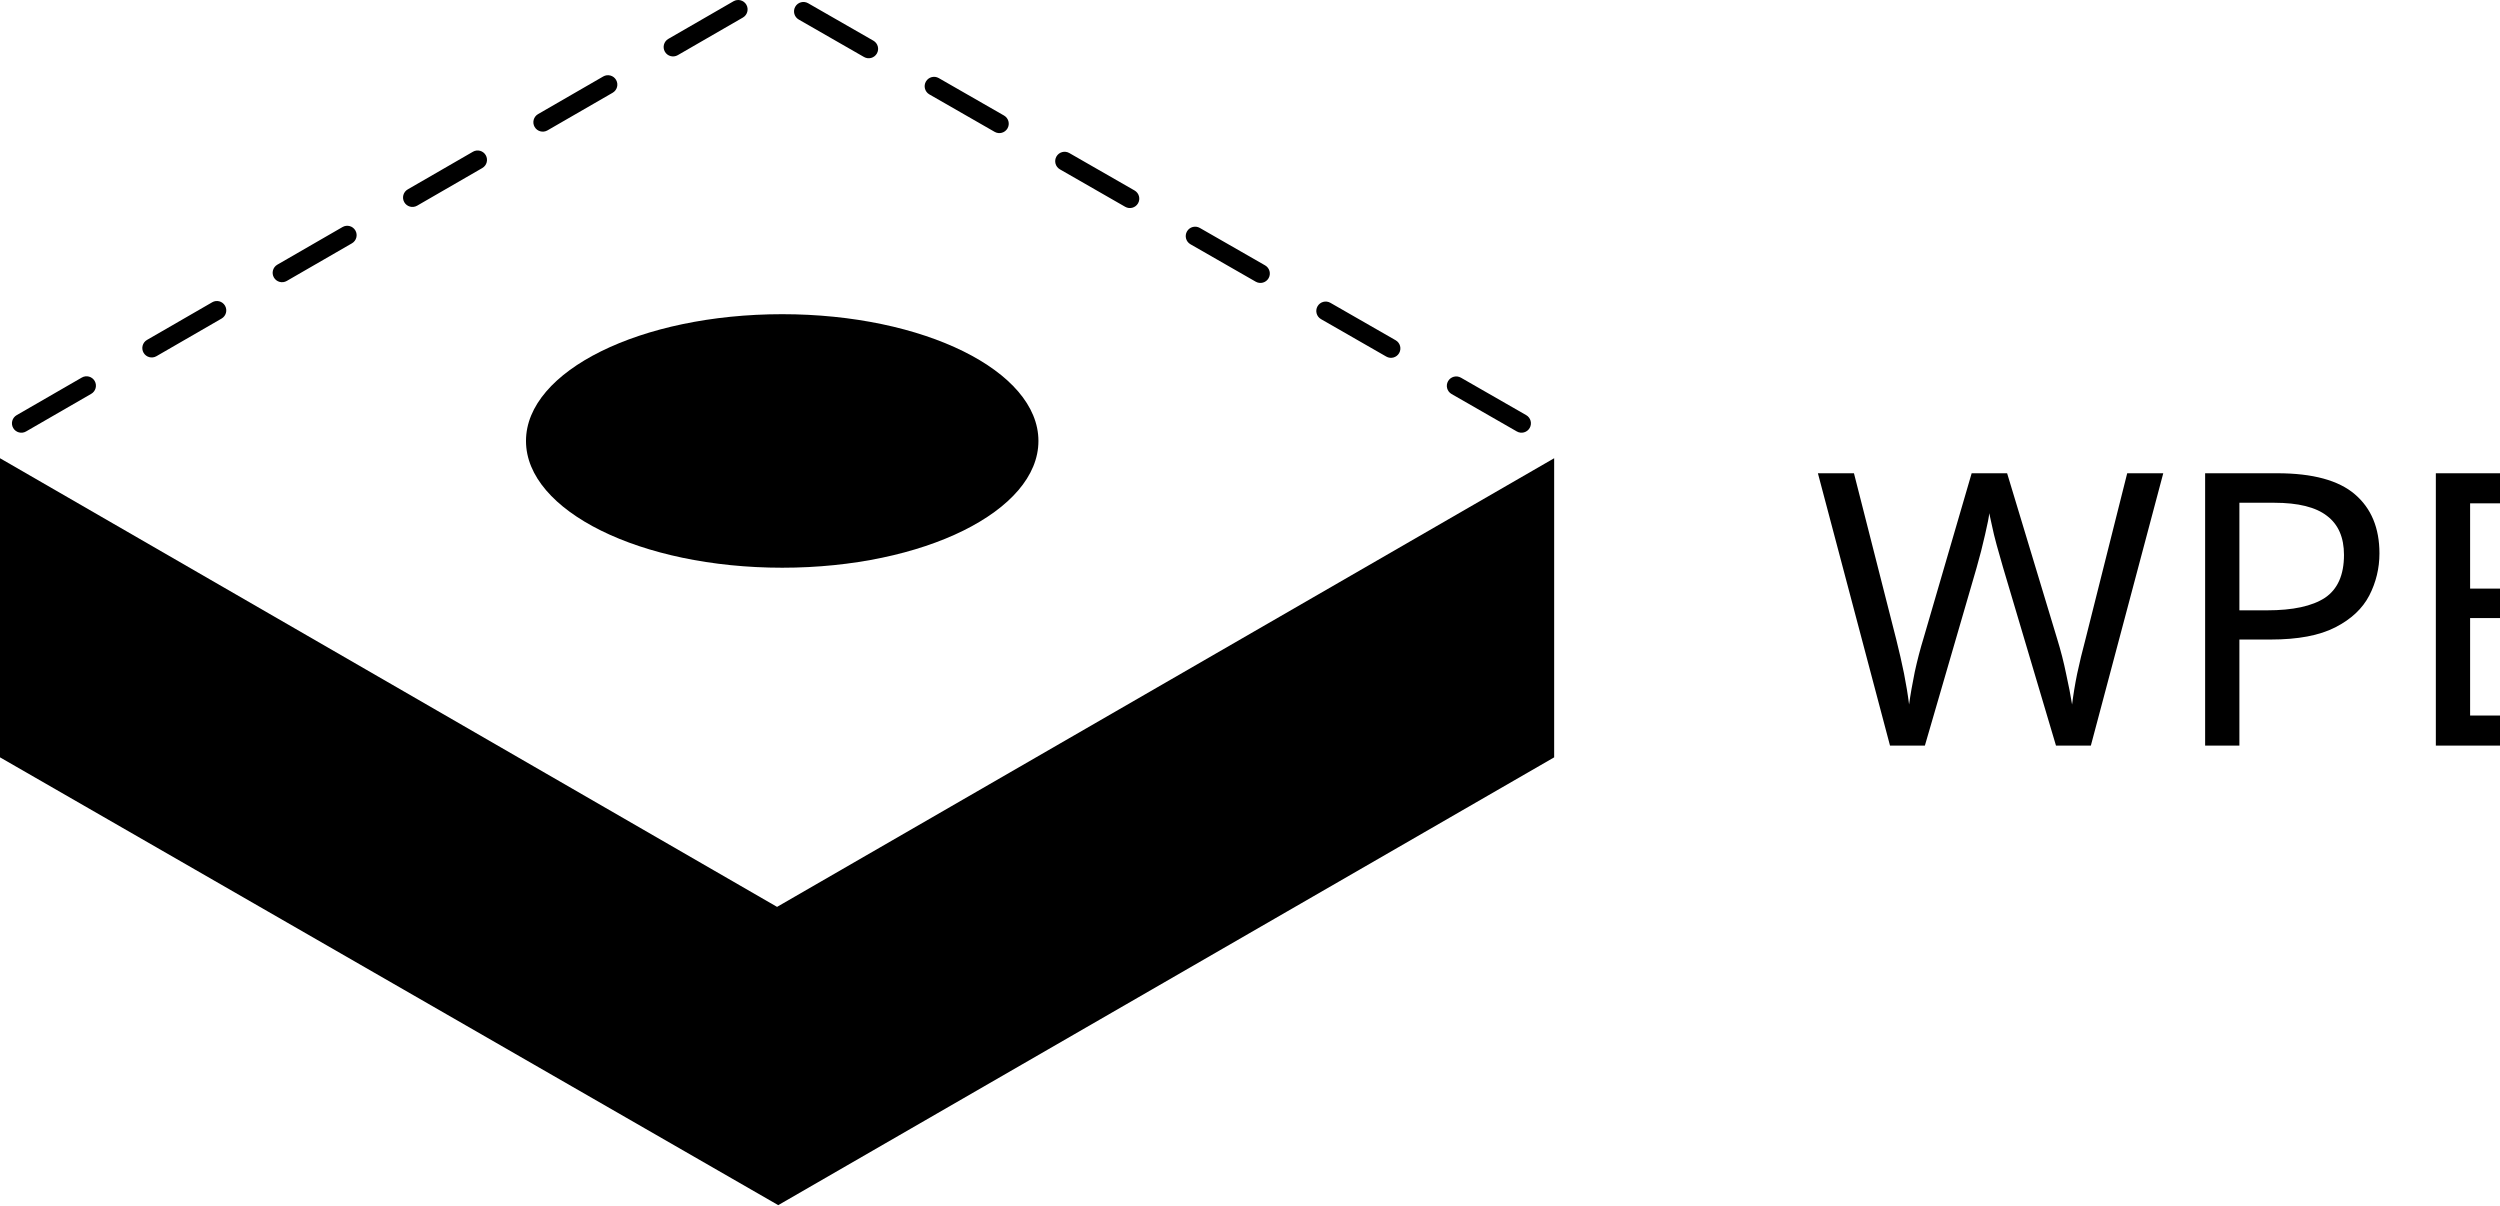
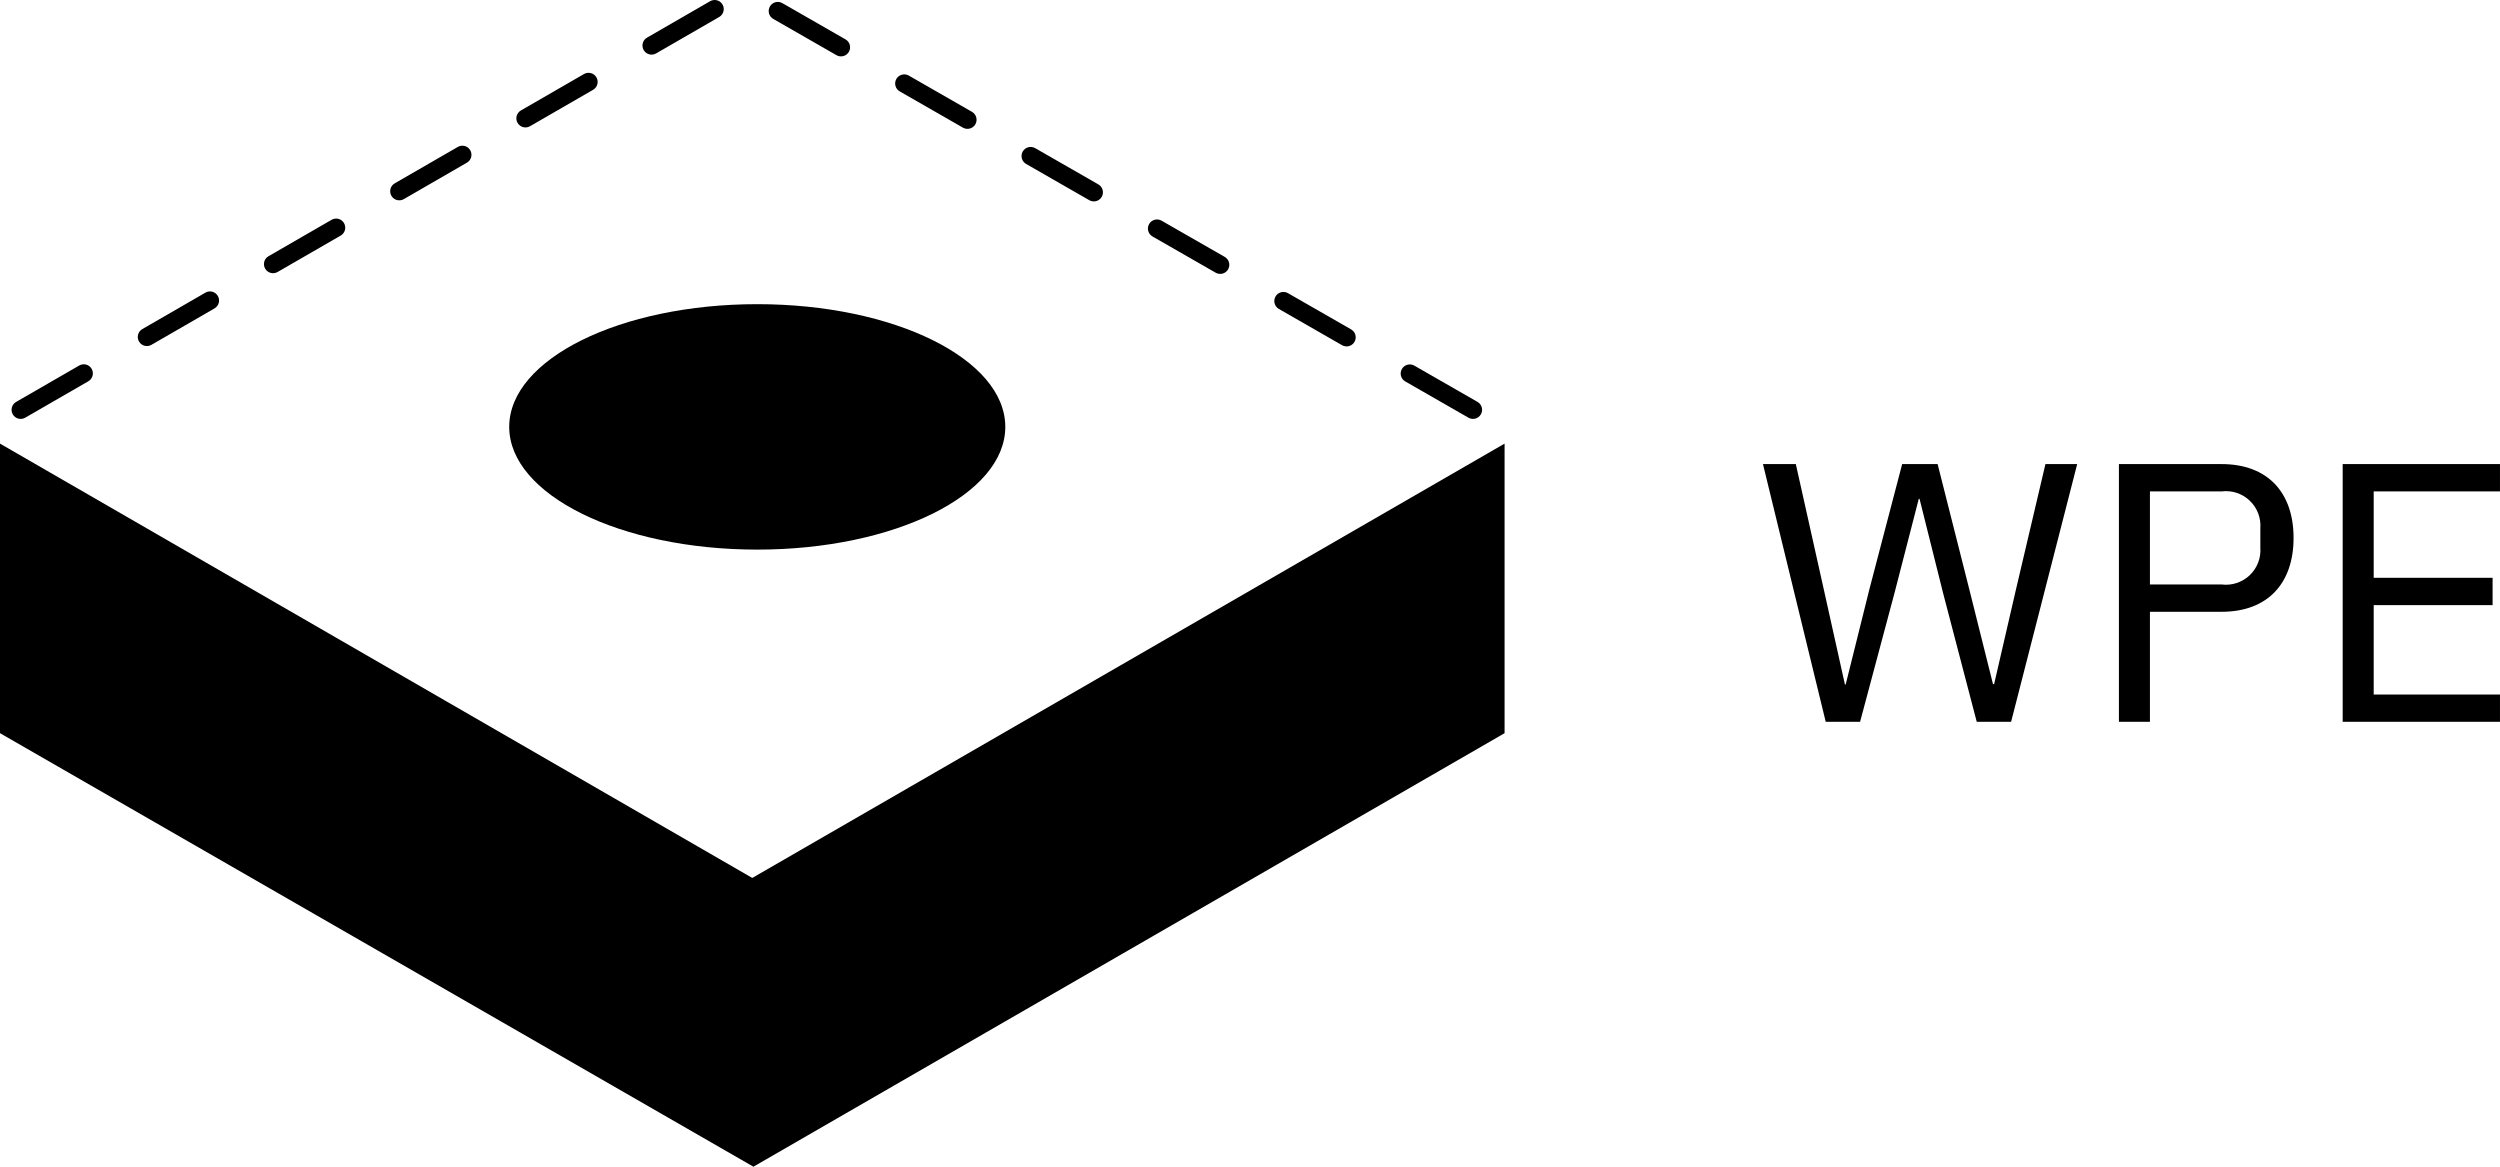
- <svg xmlns="http://www.w3.org/2000/svg" width="131.09" height="63.194" viewBox="0 0 131.09 63.194">
-   <g id="logo-black" transform="translate(-102.911 -23.935)">
+ <svg xmlns="http://www.w3.org/2000/svg" width="135.41" height="63.194" viewBox="0 0 135.41 63.194">
+   <g id="Group_1005" data-name="Group 1005" transform="translate(-102.911 -23.935)">
    <g id="blue_Web_Logo" transform="translate(-1747.8 -833.412)">
      <g id="black_Web_Logo_Header_300x110px" transform="translate(1838.8 853.943)">
        <g id="Group_9" data-name="Group 9" transform="translate(11.91 3.404)">
          <g id="Group_4" data-name="Group 4" transform="translate(0)">
            <ellipse id="Ellipse_7" data-name="Ellipse 7" cx="13.435" cy="6.647" rx="13.435" ry="6.647" transform="translate(27.582 16.475)" />
            <g id="Group_1" data-name="Group 1" transform="translate(0.627)">
              <path id="Path_1" data-name="Path 1" d="M220.231,199.871l-3.423-1.964a.493.493,0,0,0-.491.856l3.423,1.964a.493.493,0,1,0,.491-.856ZM144.494,197.9l-3.418,1.973a.493.493,0,0,0,.493.854l3.418-1.973a.493.493,0,0,0-.493-.854Zm68.892-1.955-3.423-1.964a.493.493,0,1,0-.491.856l3.423,1.964a.493.493,0,1,0,.491-.856Zm-62.057-1.991-3.417,1.973a.493.493,0,1,0,.493.854l3.417-1.974a.493.493,0,1,0-.493-.854Zm55.211-1.936-3.423-1.963a.493.493,0,1,0-.491.856l3.423,1.963a.493.493,0,0,0,.491-.856Zm-48.376-2.01-3.418,1.973a.493.493,0,0,0,.493.854l3.418-1.973a.493.493,0,0,0-.493-.854Zm41.531-1.917-3.423-1.964a.493.493,0,1,0-.491.856l3.423,1.964a.493.493,0,0,0,.491-.856ZM165,186.061l-3.417,1.973a.493.493,0,1,0,.493.854l3.417-1.974a.493.493,0,1,0-.493-.854Zm27.85-1.9-3.423-1.964a.493.493,0,1,0-.491.856l3.423,1.964a.493.493,0,0,0,.491-.856Zm-21.016-2.048-3.417,1.973a.493.493,0,0,0,.493.854l3.418-1.973a.493.493,0,0,0-.494-.854ZM186,180.236l-3.423-1.964a.493.493,0,1,0-.491.856l3.423,1.964a.493.493,0,0,0,.491-.856Zm-7.335-2.067-3.417,1.973a.493.493,0,1,0,.493.854l3.417-1.973a.493.493,0,0,0-.493-.854Z" transform="translate(-140.829 -178.103)" fill-rule="evenodd" />
            </g>
            <g id="Group_2" data-name="Group 2" transform="translate(0 24.027)">
              <path id="Path_2" data-name="Path 2" d="M117.053,172.218V156.534L157.8,180.06l40.748-23.525v15.684L157.862,195.7Z" transform="translate(-117.053 -156.534)" fill-rule="evenodd" />
            </g>
          </g>
        </g>
      </g>
    </g>
    <g id="blue_Web_Logo-2" data-name="blue_Web_Logo" transform="translate(-1747.8 -833.412)">
      <g id="black_Web_Logo_Header_300x110px-2" data-name="black_Web_Logo_Header_300x110px" transform="translate(1838.8 853.943)">
        <g id="Group_9-2" data-name="Group 9" transform="translate(11.91 3.404)">
          <g id="Group_4-2" data-name="Group 4" transform="translate(0)">
-             <text id="WPE" transform="translate(95.09 39.097)" font-size="20" font-family="IBMPlexMono-Medm, IBM Plex Mono">
-               <tspan x="0" y="0">WPE</tspan>
-             </text>
+             <path id="Path_583" data-name="Path 583" d="M5.66,0,7.52-6.96l1.32-5.12h.04l1.28,5.12L11.98,0h1.86l3.58-13.96H15.7L14.12-7.24l-1.2,5.2h-.06l-1.3-5.2-1.7-6.72H7.94L6.18-7.24,4.88-2.02H4.84L3.68-7.24l-1.5-6.72H.4L3.8,0Zm15.7,0V-5.96h3.88c2.5,0,3.9-1.54,3.9-4s-1.4-4-3.9-4H19.68V0Zm0-12.48h3.88a1.87,1.87,0,0,1,2.1,2v1.04a1.87,1.87,0,0,1-2.1,2H21.36ZM40.32,0V-1.48H33.48V-6.32h6.44V-7.8H33.48v-4.68h6.84v-1.48H31.8V0Z" transform="translate(95.09 39.097)" />
          </g>
        </g>
      </g>
    </g>
  </g>
</svg>
